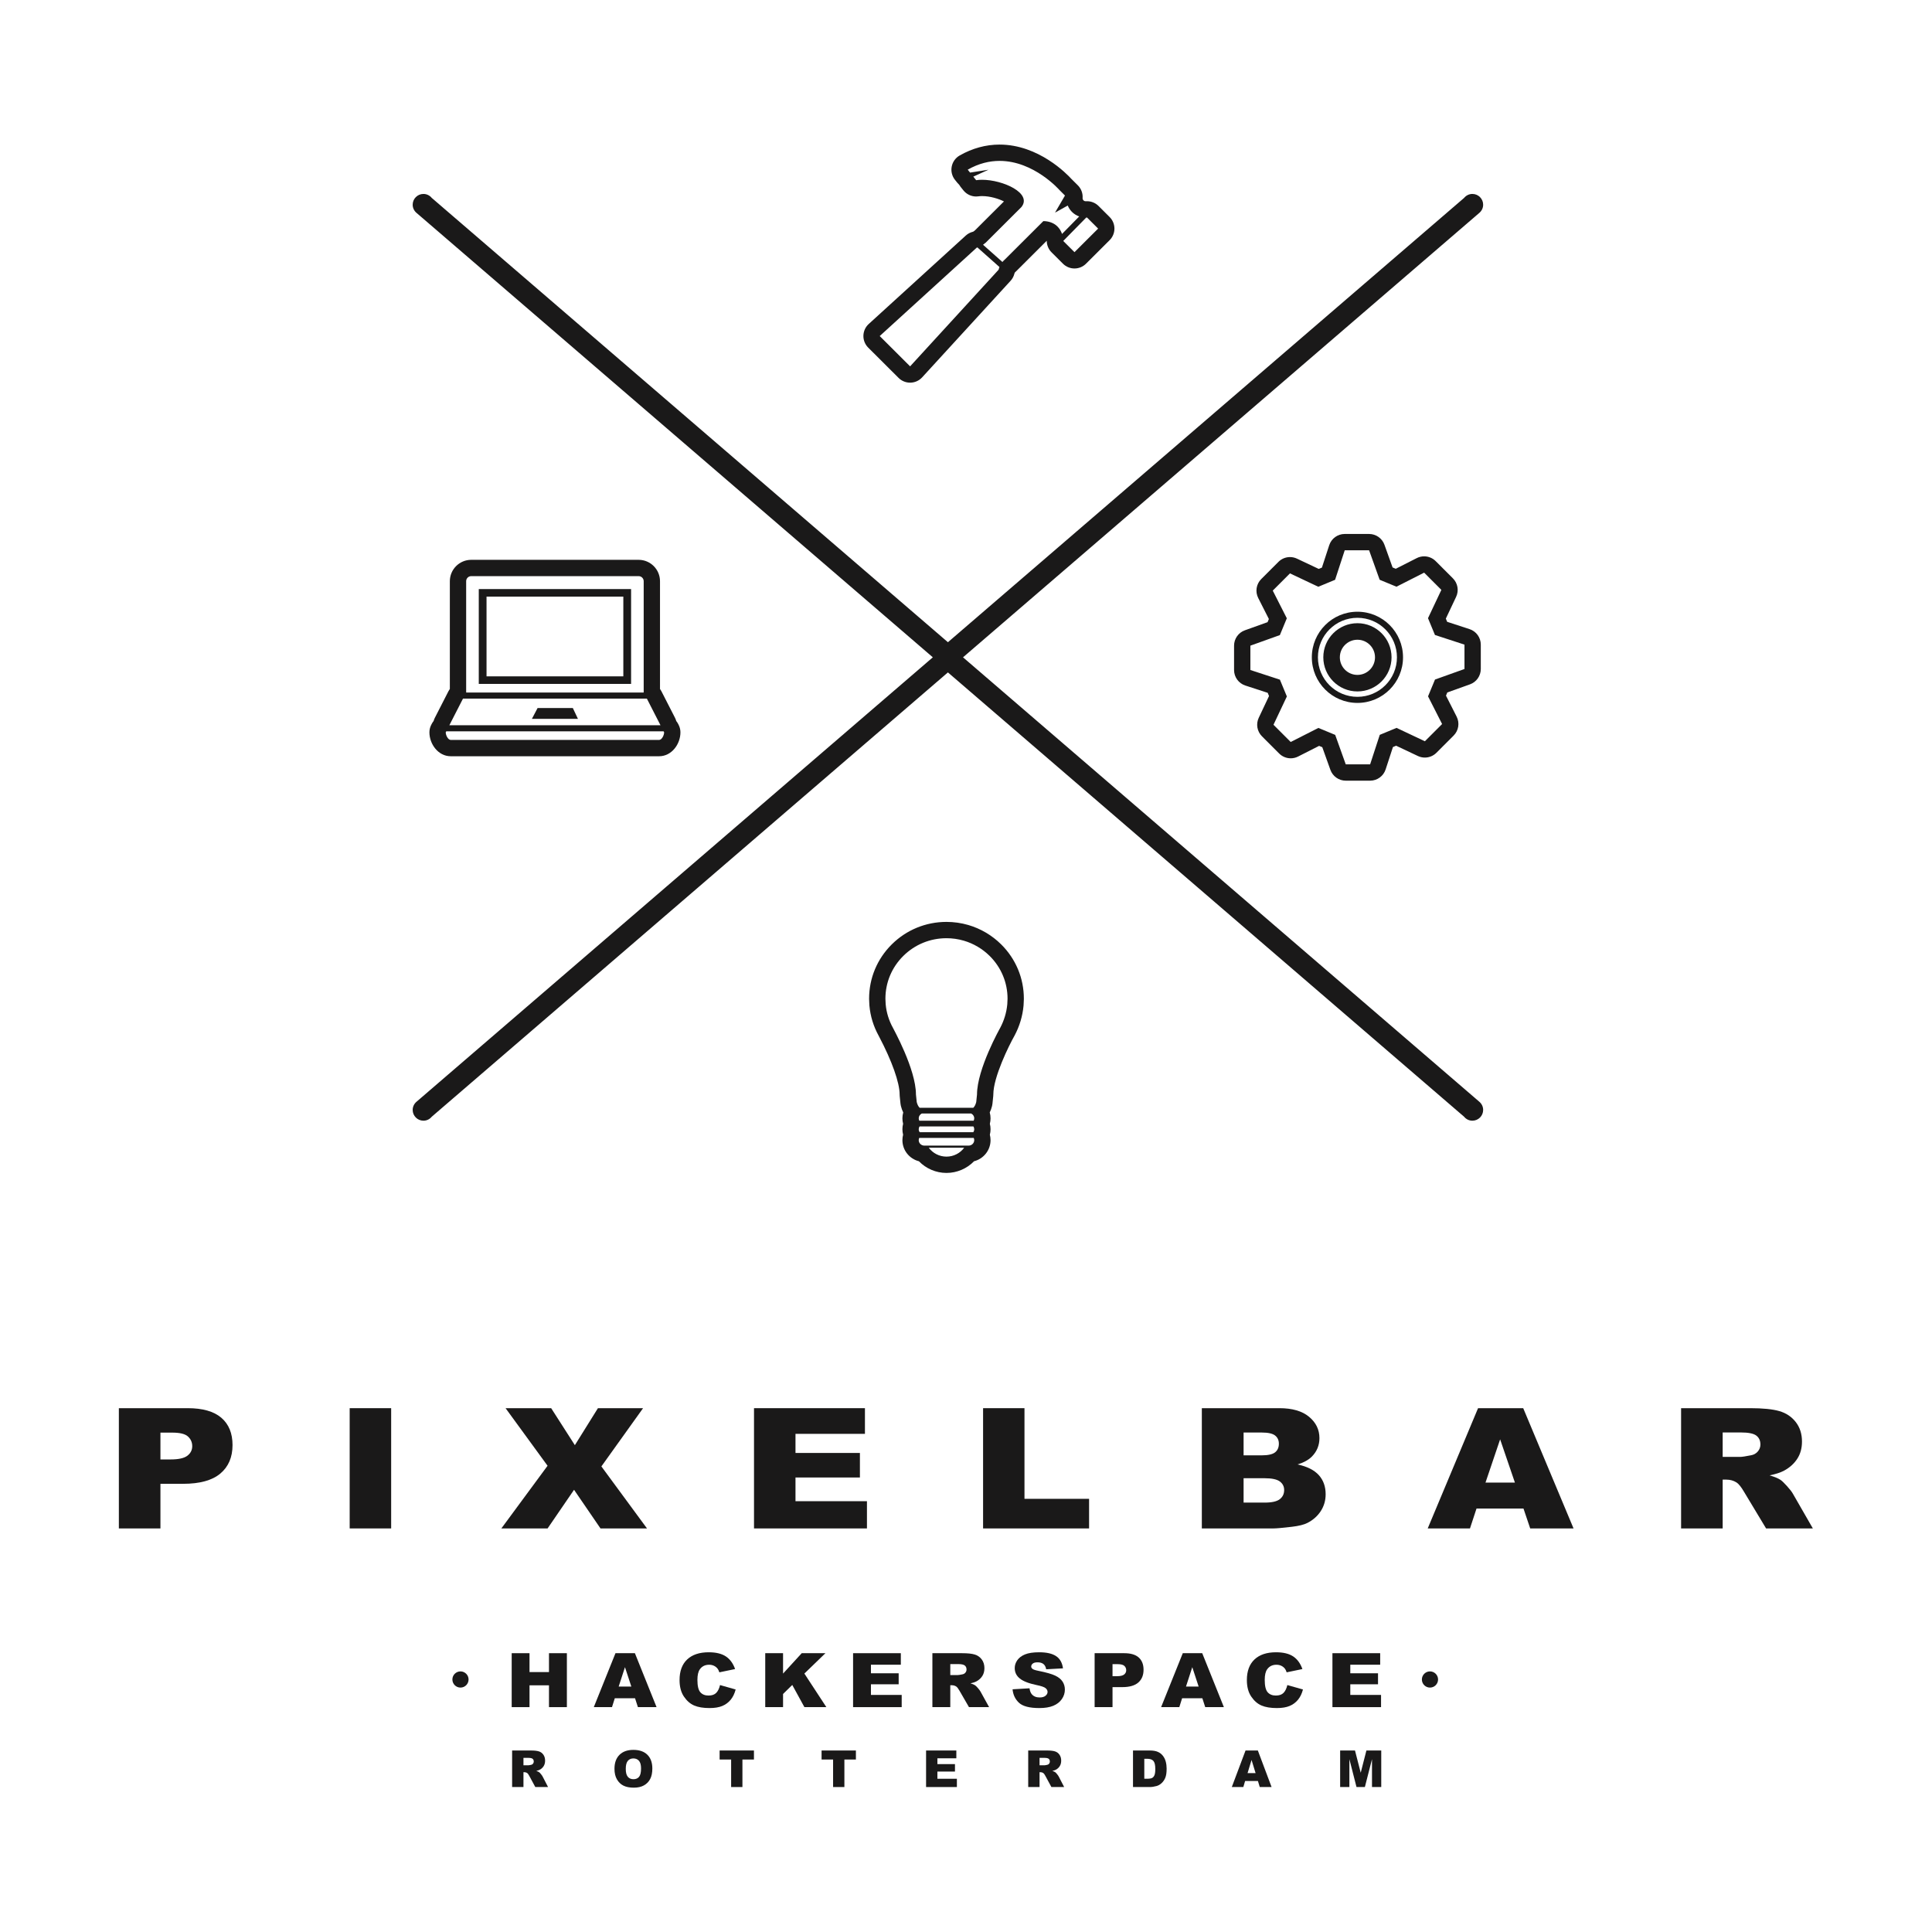
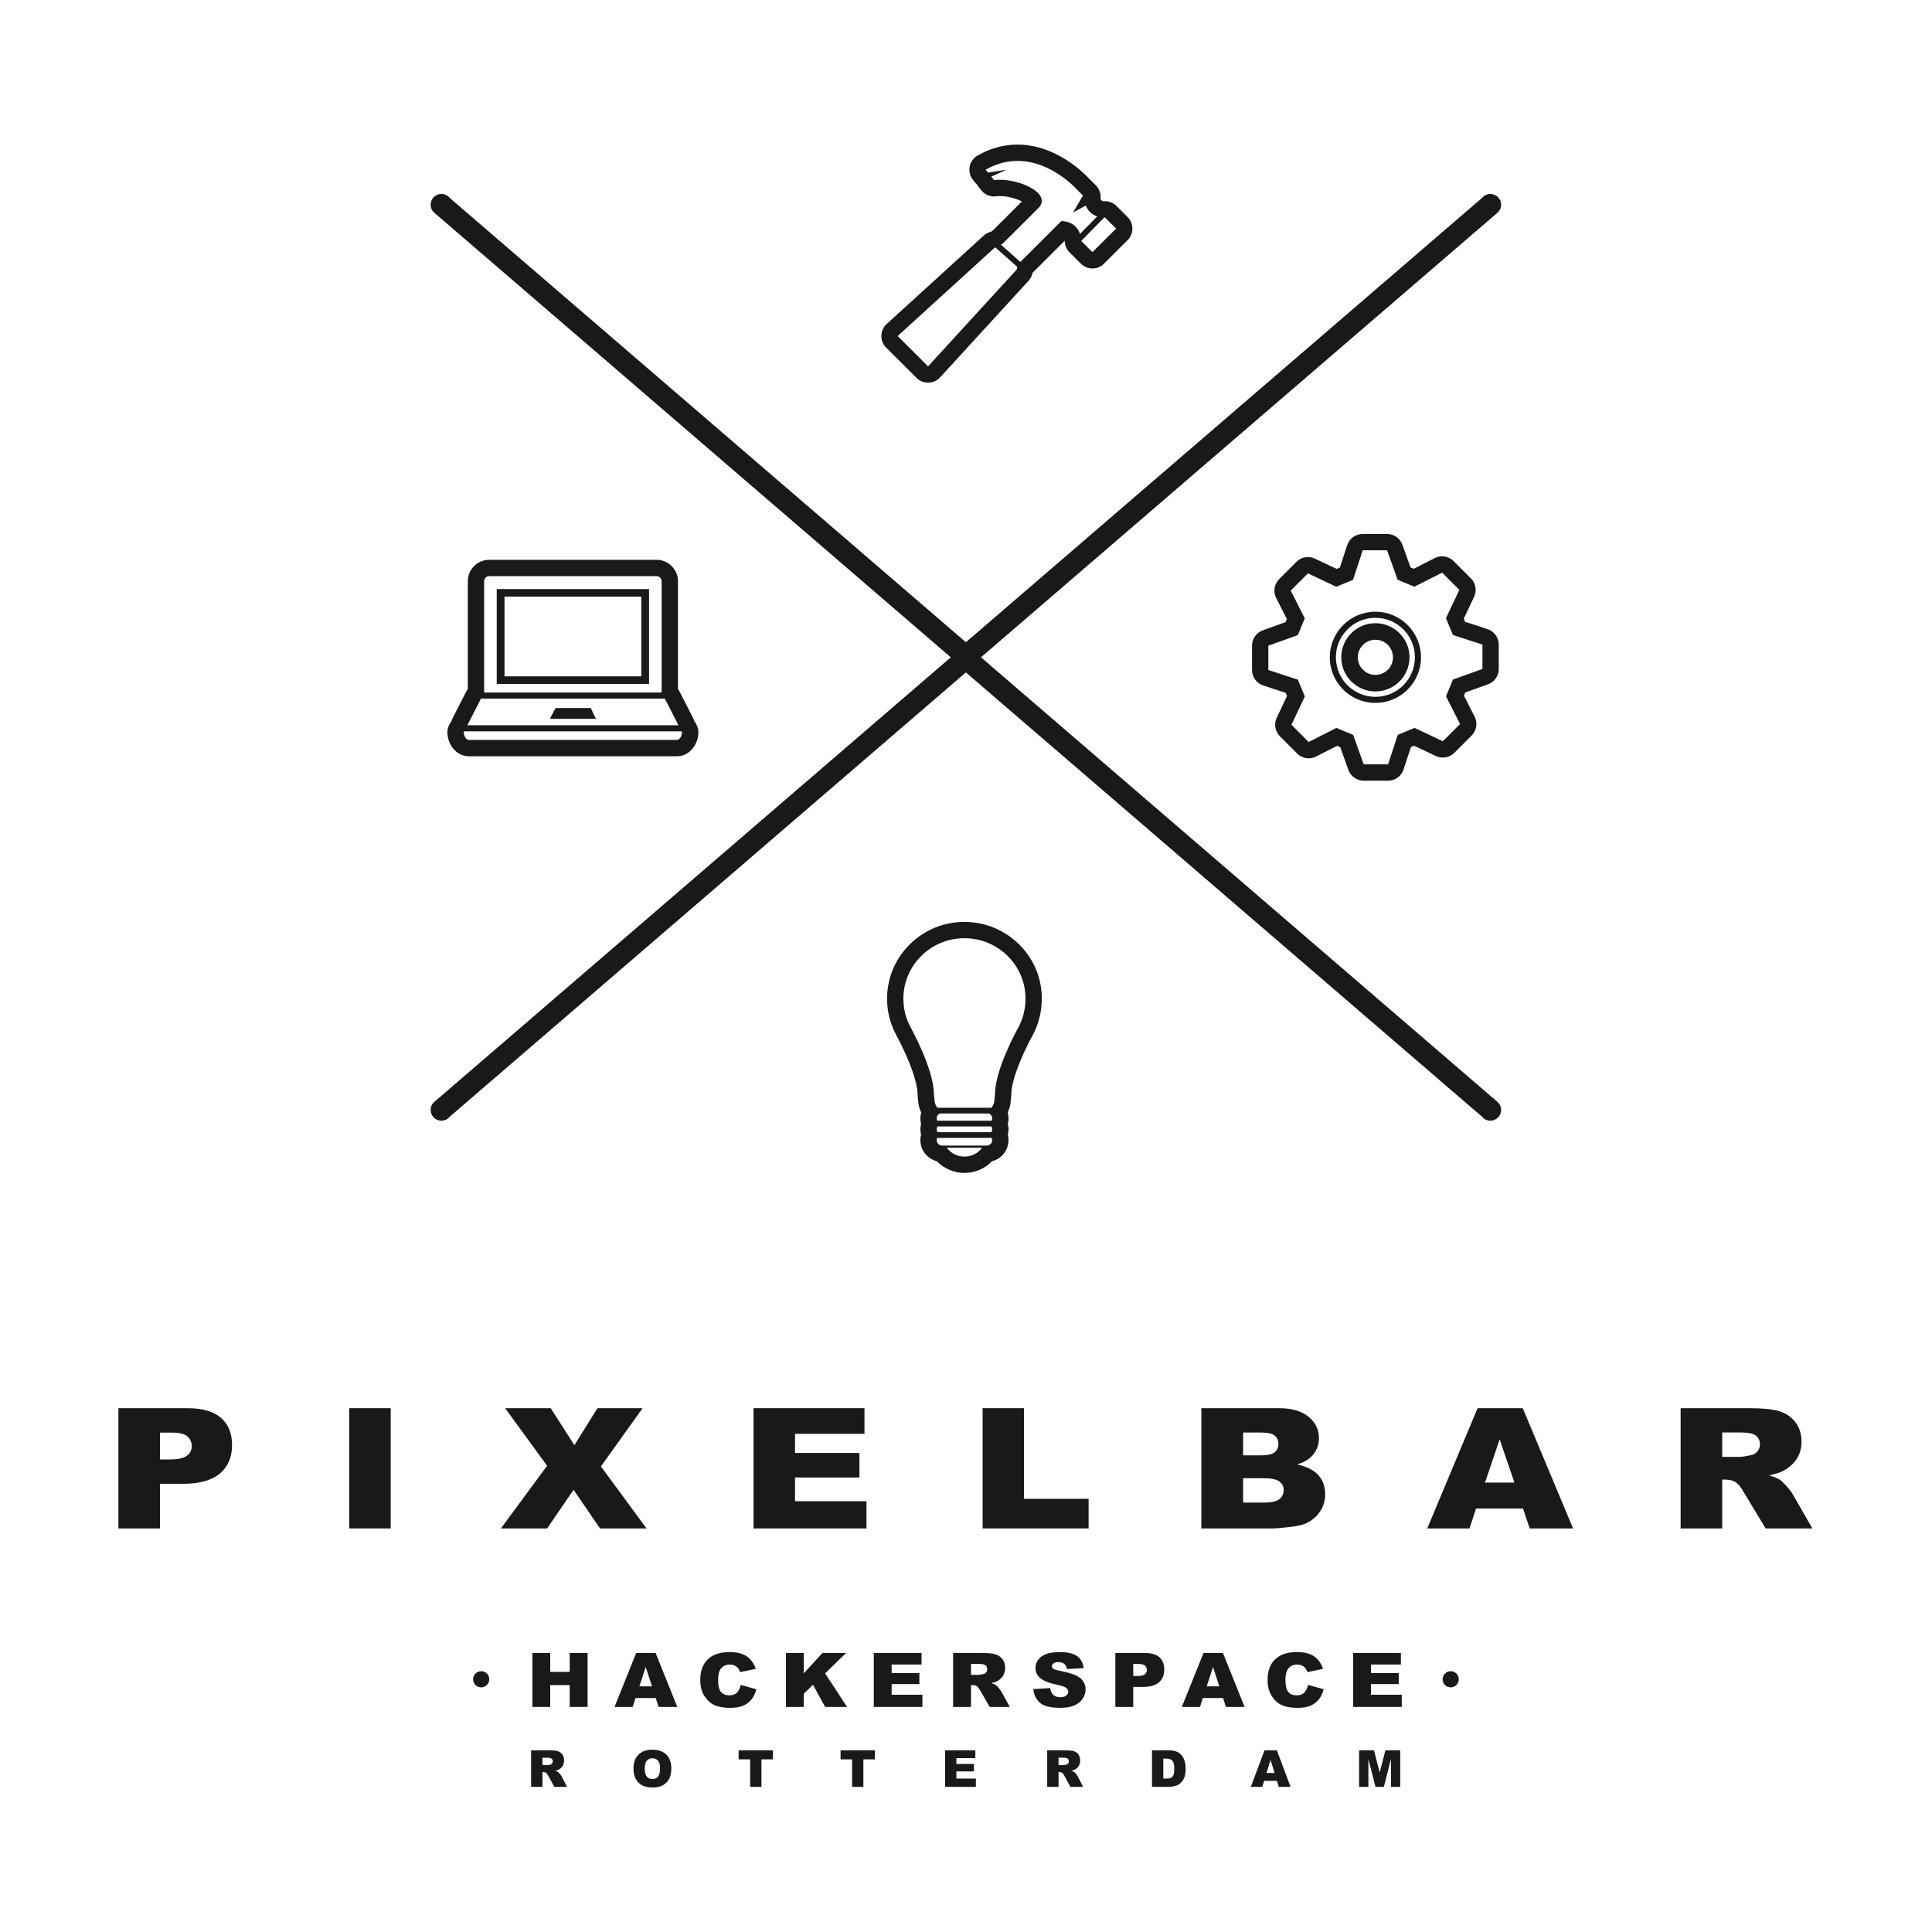
<svg xmlns="http://www.w3.org/2000/svg" width="4096px" height="4096px" viewBox="0 0 4096 4096" version="1.1">
-   <g id="Pixelbar_Logo_On_White" stroke="none" stroke-width="1" fill="none" fill-rule="evenodd">
+   <g id="Black-on-white/Pixelbar_Logo_On_White" stroke="none" stroke-width="1" fill="none" fill-rule="evenodd">
    <rect fill="#FFFFFF" x="0" y="0" width="4096" height="4096" />
-     <g id="Pixelbar-Logo" transform="translate(252, 306.53)" fill="#1A1919">
-       <g id="Rotterdam-Letters" transform="translate(833.733, 3403.35)">
+     <g id="Pixelbar-Logo" transform="translate(251, 306.53)" fill="#1A1919">
+       <g id="Rotterdam-Letters" transform="translate(875, 3403)">
        <path d="M39.9,1.32 C47.3,1.32 52.955,1.96 56.864,3.22 C60.775,4.49 63.929,6.84 66.324,10.28 C68.721,13.71 69.918,17.9 69.918,22.83 C69.918,27.13 69.001,30.84 67.168,33.96 C65.335,37.07 62.814,39.6 59.607,41.54 C57.562,42.77 54.761,43.79 51.199,44.6 C54.051,45.56 56.128,46.51 57.432,47.46 C58.311,48.09 59.587,49.45 61.261,51.53 C62.933,53.61 64.051,55.22 64.613,56.35 L76.207,78.8 L49.156,78.8 L36.359,55.12 C34.739,52.05 33.295,50.06 32.026,49.15 C30.3,47.95 28.345,47.35 26.16,47.35 L24.047,47.35 L24.047,78.8 L1.13686838e-13,78.8 L1.13686838e-13,1.32 Z M34.563,16.96 L24.047,16.96 L24.047,32.71 L34.141,32.71 C35.232,32.71 37.347,32.36 40.482,31.66 C42.067,31.34 43.362,30.53 44.366,29.22 C45.371,27.92 45.872,26.42 45.872,24.73 C45.872,22.23 45.08,20.31 43.495,18.97 C41.909,17.63 38.932,16.96 34.563,16.96 Z" id="Combined-Shape" />
        <path d="M257.007,0 C269.907,0 279.837,3.46 286.817,10.38 C293.787,17.31 297.277,27 297.277,39.48 C297.277,48.53 295.757,55.96 292.707,61.75 C289.657,67.55 285.257,72.06 279.497,75.28 C273.737,78.5 266.557,80.12 257.957,80.12 C249.227,80.12 241.987,78.73 236.267,75.94 C230.537,73.16 225.897,68.75 222.337,62.73 C218.787,56.71 217.007,49.17 217.007,40.11 C217.007,27.46 220.527,17.62 227.577,10.57 C234.617,3.52 244.427,0 257.007,0 Z M256.957,18.13 C252.127,18.13 248.257,19.84 245.327,23.25 C242.407,26.67 240.947,32.33 240.947,40.22 C240.947,48.04 242.397,53.66 245.307,57.08 C248.207,60.49 252.167,62.2 257.167,62.2 C262.307,62.2 266.297,60.53 269.107,57.18 C271.927,53.84 273.337,47.83 273.337,39.16 C273.337,31.87 271.867,26.54 268.927,23.17 C265.987,19.81 261.997,18.13 256.957,18.13 Z" id="Combined-Shape" />
        <polygon id="Path" points="439.927 20.45 464.337 20.45 464.337 78.8 488.277 78.8 488.277 20.45 512.697 20.45 512.697 1.32 439.927 1.32" />
        <polygon id="Path" points="656.087 20.45 680.497 20.45 680.497 78.8 704.437 78.8 704.437 20.45 728.857 20.45 728.857 1.32 656.087 1.32" />
        <polygon id="Path" points="877.627 78.8 942.947 78.8 942.947 61.25 901.627 61.25 901.627 45.98 938.877 45.98 938.877 30.18 901.627 30.18 901.627 17.86 941.787 17.86 941.787 1.32 877.627 1.32" />
        <path d="M1134.057,1.32 C1141.457,1.32 1147.107,1.96 1151.027,3.22 C1154.937,4.49 1158.087,6.84 1160.477,10.28 C1162.877,13.71 1164.077,17.9 1164.077,22.83 C1164.077,27.13 1163.157,30.84 1161.327,33.96 C1159.497,37.07 1156.967,39.6 1153.767,41.54 C1151.717,42.77 1148.917,43.79 1145.357,44.6 C1148.207,45.56 1150.287,46.51 1151.587,47.46 C1152.467,48.09 1153.747,49.45 1155.417,51.53 C1157.087,53.61 1158.207,55.22 1158.767,56.35 L1170.367,78.8 L1143.317,78.8 L1130.517,55.12 C1128.897,52.05 1127.457,50.06 1126.187,49.15 C1124.457,47.95 1122.497,47.35 1120.317,47.35 L1118.207,47.35 L1118.207,78.8 L1094.157,78.8 L1094.157,1.32 Z M1128.717,16.96 L1118.207,16.96 L1118.207,32.71 L1128.297,32.71 C1129.387,32.71 1131.507,32.36 1134.637,31.66 C1136.227,31.34 1137.517,30.53 1138.527,29.22 C1139.527,27.92 1140.027,26.42 1140.027,24.73 C1140.027,22.23 1139.237,20.31 1137.647,18.97 C1136.067,17.63 1133.087,16.96 1128.717,16.96 Z" id="Combined-Shape" />
        <path d="M1351.907,1.32 C1358.917,1.32 1364.577,2.27 1368.897,4.17 C1373.207,6.08 1376.777,8.81 1379.597,12.37 C1382.417,15.93 1384.457,20.06 1385.727,24.79 C1386.997,29.51 1387.627,34.51 1387.627,39.79 C1387.627,48.07 1386.687,54.5 1384.807,59.06 C1382.917,63.62 1380.297,67.44 1376.957,70.52 C1373.607,73.61 1370.017,75.66 1366.177,76.68 C1360.927,78.09 1356.167,78.8 1351.907,78.8 L1316.337,78.8 L1316.337,1.32 Z M1346.247,18.87 L1340.277,18.87 L1340.277,61.2 L1346.147,61.2 C1351.147,61.2 1354.707,60.64 1356.817,59.53 C1358.937,58.42 1360.587,56.49 1361.787,53.72 C1362.987,50.95 1363.587,46.47 1363.587,40.27 C1363.587,32.06 1362.247,26.44 1359.567,23.41 C1356.887,20.38 1352.457,18.87 1346.247,18.87 Z" id="Combined-Shape" />
        <path d="M1581.017,1.32 L1610.127,78.8 L1585.057,78.8 L1581.187,66.01 L1554.007,66.01 L1550.227,78.8 L1525.787,78.8 L1554.907,1.32 L1581.017,1.32 Z M1567.667,21.4 L1559.207,49.25 L1576.217,49.25 L1567.667,21.4 Z" id="Combined-Shape" />
        <polygon id="Path" points="1755.477 78.8 1775.077 78.8 1775.077 19.71 1790.157 78.8 1807.907 78.8 1823.007 19.71 1823.007 78.8 1842.617 78.8 1842.617 1.32 1811.157 1.32 1799.097 48.46 1786.957 1.32 1755.477 1.32" />
      </g>
-       <g id="Hackerspace-Letters" transform="translate(707.097, 3196.43)">
+       <g id="Hackerspace-Letters" transform="translate(752, 3196)">
        <path d="M34.313,57.69 C34.313,67.17 26.632,74.85 17.157,74.85 C7.682,74.85 0,67.17 0,57.69 C0,48.22 7.682,40.54 17.157,40.54 C26.632,40.54 34.313,48.22 34.313,57.69" id="Dot-Start" />
        <polyline id="Fill-2" points="125.746 1.95 163.519 1.95 163.519 41.97 204.794 41.97 204.794 1.95 242.735 1.95 242.735 116.32 204.794 116.32 204.794 70.05 163.519 70.05 163.519 116.32 125.746 116.32 125.746 1.95" />
        <path d="M387.223,97.44 L344.333,97.44 L338.373,116.32 L299.803,116.32 L345.753,1.95 L386.953,1.95 L432.893,116.32 L393.333,116.32 L387.223,97.44 Z M379.383,72.71 L365.893,31.59 L352.533,72.71 L379.383,72.71 L379.383,72.71 Z" id="Fill-3" />
        <path d="M567.423,69.51 L600.533,78.87 C598.303,87.56 594.803,94.81 590.023,100.64 C585.243,106.46 579.313,110.86 572.223,113.82 C565.133,116.79 556.113,118.27 545.163,118.27 C531.873,118.27 521.023,116.47 512.603,112.85 C504.173,109.24 496.913,102.89 490.793,93.79 C484.683,84.69 481.623,73.05 481.623,58.86 C481.623,39.94 487.003,25.4 497.753,15.24 C508.513,5.08 523.733,0 543.413,0 C558.813,0 570.913,2.91 579.723,8.73 C588.533,14.56 595.083,23.51 599.363,35.57 L566.003,42.51 C564.843,39.03 563.613,36.48 562.343,34.87 C560.223,32.17 557.643,30.09 554.583,28.63 C551.523,27.17 548.113,26.44 544.333,26.44 C535.763,26.44 529.203,29.67 524.653,36.1 C521.203,40.89 519.483,48.39 519.483,58.63 C519.483,71.3 521.533,79.99 525.653,84.69 C529.763,89.39 535.543,91.74 542.993,91.74 C550.223,91.74 555.683,89.85 559.383,86.05 C563.073,82.25 565.753,76.74 567.423,69.51" id="Fill-4" />
        <polyline id="Fill-5" points="663.273 1.95 701.043 1.95 701.043 45.17 740.613 1.95 790.853 1.95 746.243 45.12 792.853 116.32 746.333 116.32 720.563 69.29 701.043 88.41 701.043 116.32 663.273 116.32 663.273 1.95" />
        <polyline id="Fill-6" points="849.503 1.95 950.733 1.95 950.733 26.37 887.363 26.37 887.363 44.54 946.153 44.54 946.153 67.87 887.363 67.87 887.363 90.42 952.573 90.42 952.573 116.32 849.503 116.32 849.503 1.95" />
        <path d="M1017.653,116.32 L1017.653,1.95 L1080.603,1.95 C1092.283,1.95 1101.203,2.88 1107.373,4.75 C1113.543,6.63 1118.513,10.1 1122.293,15.17 C1126.083,20.24 1127.963,26.42 1127.963,33.7 C1127.963,40.05 1126.523,45.52 1123.633,50.12 C1120.733,54.73 1116.763,58.46 1111.703,61.32 C1108.473,63.14 1104.053,64.65 1098.433,65.84 C1102.933,67.25 1106.213,68.65 1108.263,70.06 C1109.653,71 1111.673,73 1114.303,76.07 C1116.943,79.14 1118.713,81.51 1119.593,83.18 L1137.893,116.32 L1095.213,116.32 L1075.023,81.37 C1072.463,76.84 1070.183,73.91 1068.183,72.55 C1065.453,70.78 1062.373,69.9 1058.923,69.9 L1055.593,69.9 L1055.593,116.32 L1017.653,116.32 Z M1055.593,48.29 L1071.513,48.29 C1073.243,48.29 1076.573,47.77 1081.523,46.73 C1084.023,46.26 1086.063,45.06 1087.653,43.14 C1089.233,41.22 1090.023,39.01 1090.023,36.51 C1090.023,32.82 1088.773,29.98 1086.273,28 C1083.773,26.03 1079.073,25.04 1072.183,25.04 L1055.593,25.04 L1055.593,48.29 L1055.593,48.29 Z" id="Fill-7" />
        <path d="M1187.623,78.48 L1223.563,76.37 C1224.343,81.84 1225.923,86 1228.313,88.86 C1232.203,93.49 1237.763,95.8 1244.993,95.8 C1250.383,95.8 1254.543,94.62 1257.463,92.25 C1260.373,89.88 1261.833,87.14 1261.833,84.02 C1261.833,81.06 1260.443,78.4 1257.663,76.07 C1254.883,73.72 1248.433,71.51 1238.323,69.43 C1221.753,65.95 1209.943,61.32 1202.883,55.54 C1195.763,49.77 1192.213,42.41 1192.213,33.47 C1192.213,27.59 1194.033,22.03 1197.673,16.81 C1201.313,11.58 1206.793,7.47 1214.103,4.48 C1221.413,1.49 1231.433,0 1244.163,0 C1259.773,0 1271.683,2.72 1279.893,8.15 C1288.083,13.58 1292.963,22.23 1294.523,34.09 L1258.923,36.04 C1257.973,30.89 1255.983,27.15 1252.963,24.8 C1249.923,22.46 1245.743,21.3 1240.403,21.3 C1236.013,21.3 1232.703,22.17 1230.483,23.91 C1228.263,25.65 1227.143,27.77 1227.143,30.27 C1227.143,32.09 1228.063,33.73 1229.903,35.18 C1231.683,36.69 1235.903,38.09 1242.573,39.39 C1259.083,42.72 1270.913,46.09 1278.053,49.5 C1285.193,52.9 1290.393,57.13 1293.643,62.18 C1296.903,67.22 1298.523,72.87 1298.523,79.11 C1298.523,86.44 1296.353,93.2 1292.023,99.39 C1287.683,105.58 1281.623,110.27 1273.843,113.47 C1266.063,116.67 1256.253,118.27 1244.413,118.27 C1223.613,118.27 1209.223,114.52 1201.213,107.04 C1193.213,99.55 1188.683,90.03 1187.623,78.48" id="Fill-8" />
        <path d="M1361.603,1.95 L1424.393,1.95 C1438.063,1.95 1448.303,4.99 1455.123,11.07 C1461.923,17.16 1465.333,25.82 1465.333,37.05 C1465.333,48.6 1461.623,57.63 1454.203,64.13 C1446.783,70.63 1435.453,73.88 1420.223,73.88 L1399.543,73.88 L1399.543,116.32 L1361.603,116.32 L1361.603,1.95 Z M1399.543,50.71 L1408.803,50.71 C1416.083,50.71 1421.193,49.53 1424.143,47.16 C1427.093,44.79 1428.563,41.76 1428.563,38.07 C1428.563,34.48 1427.283,31.43 1424.723,28.94 C1422.163,26.44 1417.363,25.2 1410.303,25.2 L1399.543,25.2 L1399.543,50.71 L1399.543,50.71 Z" id="Fill-9" />
        <path d="M1589.973,97.44 L1547.083,97.44 L1541.133,116.32 L1502.553,116.32 L1548.503,1.95 L1589.713,1.95 L1635.643,116.32 L1596.083,116.32 L1589.973,97.44 Z M1582.133,72.71 L1568.643,31.59 L1555.293,72.71 L1582.133,72.71 L1582.133,72.71 Z" id="Fill-10" />
        <path d="M1770.173,69.51 L1803.283,78.87 C1801.063,87.56 1797.553,94.81 1792.773,100.64 C1787.993,106.46 1782.063,110.86 1774.973,113.82 C1767.883,116.79 1758.863,118.27 1747.913,118.27 C1734.633,118.27 1723.773,116.47 1715.353,112.85 C1706.933,109.24 1699.663,102.89 1693.543,93.79 C1687.433,84.69 1684.373,73.05 1684.373,58.86 C1684.373,39.94 1689.753,25.4 1700.513,15.24 C1711.263,5.08 1726.483,0 1746.163,0 C1761.563,0 1773.673,2.91 1782.483,8.73 C1791.293,14.56 1797.833,23.51 1802.113,35.57 L1768.753,42.51 C1767.593,39.03 1766.373,36.48 1765.093,34.87 C1762.983,32.17 1760.393,30.09 1757.343,28.63 C1754.273,27.17 1750.863,26.44 1747.083,26.44 C1738.523,26.44 1731.963,29.67 1727.403,36.1 C1723.953,40.89 1722.233,48.39 1722.233,58.63 C1722.233,71.3 1724.293,79.99 1728.403,84.69 C1732.513,89.39 1738.293,91.74 1745.743,91.74 C1752.973,91.74 1758.433,89.85 1762.133,86.05 C1765.833,82.25 1768.503,76.74 1770.173,69.51" id="Fill-11" />
        <polyline id="Fill-12" points="1865.773 1.95 1967.003 1.95 1967.003 26.37 1903.633 26.37 1903.633 44.54 1962.423 44.54 1962.423 67.87 1903.633 67.87 1903.633 90.42 1968.843 90.42 1968.843 116.32 1865.773 116.32 1865.773 1.95" />
        <path d="M2089.723,57.69 C2089.723,67.17 2082.043,74.85 2072.573,74.85 C2063.093,74.85 2055.413,67.17 2055.413,57.69 C2055.413,48.22 2063.093,40.54 2072.573,40.54 C2082.043,40.54 2089.723,48.22 2089.723,57.69" id="Dot-End" />
      </g>
      <g id="Pixelbar-Letters" transform="translate(0, 2678.91)">
        <path d="M0,0 L145.869,0 C177.639,0 201.433,6.79 217.255,20.35 C233.072,33.91 240.984,53.22 240.984,78.26 C240.984,104 232.363,124.12 215.123,138.61 C197.882,153.11 171.567,160.36 136.184,160.36 L88.142,160.36 L88.142,254.97 L0,254.97 L0,0 Z M88.142,108.7 L109.644,108.7 C126.562,108.7 138.441,106.07 145.288,100.79 C152.132,95.52 155.555,88.76 155.555,80.53 C155.555,72.53 152.582,65.74 146.645,60.18 C140.702,54.61 129.53,51.83 113.132,51.83 L88.142,51.83 L88.142,108.7 L88.142,108.7 Z" id="Fill-16" />
        <polygon id="Fill-18" points="489.342 254.97 577.292 254.97 577.292 0 489.342 0" />
        <polyline id="Fill-19" points="819.835 0 916.5 0 966.768 78.44 1015.68 0 1111.38 0 1022.98 123.48 1119.71 254.97 1021.1 254.97 965.025 173.05 908.943 254.97 810.923 254.97 908.883 122.1 819.835 0" />
        <polyline id="Fill-20" points="1346.56 0 1581.74 0 1581.74 54.44 1434.51 54.44 1434.51 94.96 1571.08 94.96 1571.08 146.97 1434.51 146.97 1434.51 197.23 1586 197.23 1586 254.97 1346.56 254.97 1346.56 0" />
        <polyline id="Fill-21" points="1832.22 0 1919.98 0 1919.98 192.19 2056.94 192.19 2056.94 254.97 1832.22 254.97 1832.22 0" />
        <path d="M2295.99,0 L2460.27,0 C2487.64,0 2508.66,6.09 2523.32,18.27 C2537.97,30.44 2545.31,45.51 2545.31,63.49 C2545.31,78.56 2540.08,91.48 2529.62,102.27 C2522.64,109.46 2512.44,115.14 2499.01,119.31 C2519.41,123.72 2534.42,131.29 2544.05,142.01 C2553.66,152.73 2558.48,166.21 2558.48,182.45 C2558.48,195.67 2555.06,207.55 2548.21,218.1 C2541.37,228.65 2532,237 2520.12,243.14 C2512.76,246.97 2501.65,249.75 2486.8,251.49 C2467.04,253.81 2453.94,254.97 2447.48,254.97 L2295.99,254.97 L2295.99,0 Z M2384.52,100.01 L2422.69,100.01 C2436.37,100.01 2445.9,97.89 2451.26,93.66 C2456.61,89.43 2459.3,83.31 2459.3,75.31 C2459.3,67.89 2456.61,62.09 2451.26,57.91 C2445.9,53.75 2436.56,51.65 2423.27,51.65 L2384.52,51.65 L2384.52,100.01 Z M2384.52,200.19 L2429.27,200.19 C2444.38,200.19 2455.03,197.78 2461.23,192.97 C2467.43,188.16 2470.53,181.69 2470.53,173.58 C2470.53,166.04 2467.46,159.98 2461.33,155.4 C2455.19,150.82 2444.44,148.53 2429.08,148.53 L2384.52,148.53 L2384.52,200.19 L2384.52,200.19 Z" id="Fill-22" />
        <path d="M2977.94,212.88 L2878.31,212.88 L2864.47,254.97 L2774.87,254.97 L2881.61,0 L2977.33,0 L3084.05,254.97 L2992.15,254.97 L2977.94,212.88 Z M2959.74,157.75 L2928.4,66.09 L2897.38,157.75 L2959.74,157.75 L2959.74,157.75 Z" id="Fill-23" />
        <path d="M3312.06,254.97 L3312.06,0 L3458.32,0 C3485.44,0 3506.17,2.09 3520.5,6.26 C3534.84,10.44 3546.4,18.18 3555.18,29.48 C3563.96,40.79 3568.35,54.56 3568.35,70.79 C3568.35,84.94 3564.99,97.14 3558.27,107.4 C3551.55,117.66 3542.31,125.98 3530.56,132.35 C3523.06,136.42 3512.78,139.78 3499.74,142.45 C3510.19,145.58 3517.8,148.71 3522.58,151.85 C3525.8,153.93 3530.48,158.4 3536.61,165.25 C3542.74,172.09 3546.84,177.38 3548.91,181.09 L3591.4,254.97 L3492.25,254.97 L3445.34,177.06 C3439.4,166.96 3434.1,160.42 3429.45,157.4 C3423.13,153.46 3415.96,151.49 3407.95,151.49 L3400.2,151.49 L3400.2,254.97 L3312.06,254.97 Z M3400.2,103.31 L3437.2,103.31 C3441.21,103.31 3448.95,102.15 3460.45,99.83 C3466.26,98.79 3471.01,96.12 3474.69,91.83 C3478.37,87.55 3480.21,82.61 3480.21,77.05 C3480.21,68.82 3477.3,62.5 3471.49,58.09 C3465.68,53.69 3454.77,51.48 3438.75,51.48 L3400.2,51.48 L3400.2,103.31 L3400.2,103.31 Z" id="Fill-24" />
      </g>
-       <g id="Symbols" transform="translate(622.912, 0)">
+       <g id="Logo-Symbols" transform="translate(662, 0)">
        <g id="Gear" transform="translate(1741.408, 825.515)">
          <path d="M286.27,34.582 L308.66,97.079 L344.28,111.834 L402.98,82.023 L439.51,118.547 L411.15,178.555 L425.91,214.175 L481.2,232.225 L488.5,234.615 L488.5,286.265 L426,308.645 L411.25,344.265 L437.59,396.115 L441.06,402.965 L404.53,439.495 L344.52,411.125 L308.9,425.885 L290.84,481.175 L288.46,488.475 L236.8,488.475 L214.42,425.975 L178.81,411.225 L126.94,437.555 L120.09,441.035 L83.58,404.505 L111.94,344.495 L97.18,308.875 L41.89,290.825 L34.59,288.445 L34.59,236.785 L97.1,214.405 L111.84,178.805 L85.51,126.932 L82.03,120.093 L118.55,83.57 L178.58,111.927 L214.19,97.177 L234.62,34.582 L286.27,34.582 Z M286.27,0 L234.62,0 C219.65,0 206.38,9.633 201.74,23.867 L199.36,31.169 L186.25,71.318 L179.5,74.114 L133.32,52.3 C128.6,50.071 123.56,48.987 118.56,48.986 C109.58,48.986 100.73,52.484 94.1,59.118 L57.58,95.642 C47,106.222 44.43,122.405 51.2,135.745 L73.8,180.275 L71.01,187.015 L22.93,204.235 C9.18,209.155 0,222.185 0,236.785 L0,288.445 C0,303.425 9.64,316.695 23.88,321.335 L31.18,323.705 L71.32,336.815 L74.12,343.575 L52.31,389.735 C46.08,402.935 48.8,418.635 59.12,428.955 L95.63,465.485 C102.28,472.135 111.13,475.625 120.1,475.625 C125.42,475.625 130.79,474.395 135.75,471.875 L142.6,468.395 L180.27,449.265 L187.03,452.065 L204.24,500.135 C209.17,513.885 222.2,523.055 236.8,523.055 L288.46,523.055 C303.41,523.055 316.68,513.435 321.33,499.225 L336.83,451.745 L343.59,448.945 L389.75,470.765 C394.48,472.995 399.52,474.075 404.52,474.075 C413.5,474.075 422.35,470.575 428.99,463.945 L465.51,427.415 C476.09,416.835 478.67,400.655 471.9,387.315 L468.43,380.475 L449.29,342.795 L452.09,336.035 L500.16,318.815 C513.91,313.895 523.08,300.865 523.08,286.265 L523.08,234.615 C523.08,219.645 513.45,206.375 499.23,201.735 L491.93,199.355 L451.77,186.245 L448.97,179.475 L470.78,133.323 C477.02,120.118 474.29,104.417 463.96,94.091 L427.44,57.567 C420.79,50.926 411.94,47.439 402.97,47.439 C397.65,47.438 392.29,48.664 387.33,51.186 L380.49,54.66 L342.81,73.794 L336.05,70.992 L318.83,22.92 C313.9,9.173 300.87,0 286.27,0 L286.27,0 Z" id="Fill-26" />
          <path d="M261.55,189.195 C221.6,189.195 189.21,221.585 189.21,261.525 C189.21,301.475 221.6,333.855 261.55,333.855 C301.49,333.855 333.87,301.475 333.87,261.525 C333.87,221.585 301.49,189.195 261.55,189.195 M261.54,298.795 C240.96,298.795 224.27,282.115 224.27,261.525 C224.27,240.945 240.96,224.255 261.54,224.255 C282.13,224.255 298.81,240.945 298.81,261.525 C298.81,282.115 282.13,298.795 261.54,298.795" id="Fill-27" />
          <path d="M261.54,164.861 C208.15,164.861 164.87,208.135 164.87,261.525 C164.87,314.915 208.15,358.195 261.54,358.195 C314.93,358.195 358.21,314.915 358.21,261.525 C358.21,208.135 314.93,164.861 261.54,164.861 M261.54,345.295 C215.28,345.295 177.77,307.795 177.77,261.525 C177.77,215.265 215.28,177.755 261.54,177.755 C307.81,177.755 345.32,215.265 345.32,261.525 C345.32,307.795 307.81,345.295 261.54,345.295" id="Fill-28" />
        </g>
        <g id="Hammer" transform="translate(955.5695, 0)">
          <path d="M522.049,153.624 L498.529,130.167 C492.029,123.68 483.229,120.07 474.109,120.07 C473.339,120.07 472.559,120.096 471.789,120.147 C471.619,120.159 471.459,120.164 471.299,120.164 C470.029,120.164 468.179,119.833 466.599,118.257 C464.899,116.561 464.649,114.587 464.739,113.231 C465.419,103.253 461.739,93.472 454.659,86.41 L440.619,72.412 C432.039,62.982 371.589,0.006 288.719,-1.98951966e-13 C259.529,-1.98951966e-13 231.049,7.775 204.079,23.117 C195.289,28.121 189.119,36.728 187.219,46.668 C185.309,56.608 187.859,66.884 194.179,74.786 L199.139,80.978 C200.299,82.431 201.569,83.773 202.919,84.999 C203.819,86.588 204.849,88.114 206.009,89.562 L212.039,97.09 C218.649,105.358 228.619,110.063 239.029,110.063 C240.739,110.063 242.449,109.937 244.169,109.68 C246.319,109.356 248.809,109.192 251.569,109.192 C268.819,109.192 286.979,114.918 298.009,120.516 L237.089,181.269 C236.269,181.916 235.469,182.607 234.699,183.338 C233.869,184.129 232.929,184.649 231.839,184.928 C226.339,186.327 221.269,189.057 217.079,192.877 L11.289,380.358 C4.299,386.728 0.219,395.685 0.009,405.141 C-0.201,414.598 3.469,423.729 10.159,430.409 L74.589,494.661 C81.079,501.132 89.869,504.755 99.009,504.755 C99.269,504.755 99.529,504.755 99.789,504.748 C109.219,504.534 118.149,500.482 124.509,493.529 L312.079,288.73 C316.049,284.389 318.849,279.106 320.219,273.379 C320.479,272.263 320.969,271.33 321.689,270.536 L321.999,270.271 L322.259,270.046 C322.879,269.507 323.489,268.946 324.069,268.366 L388.719,203.89 C388.709,213.076 392.359,221.907 398.879,228.414 L423.099,252.568 C429.849,259.297 438.689,262.664 447.519,262.664 C456.359,262.664 465.189,259.298 471.939,252.567 L522.049,202.596 C528.549,196.108 532.209,187.297 532.209,178.109 C532.209,168.921 528.549,160.111 522.049,153.624 L522.049,153.624 Z M99.009,470.173 L34.589,405.921 L240.369,218.441 C240.819,218.328 241.239,218.146 241.679,218.019 L288.429,259.559 C287.669,261.46 287.039,263.4 286.569,265.373 L99.009,470.173 Z M381.509,162.243 L381.509,162.241 L299.649,243.879 C298.909,244.513 298.179,245.139 297.479,245.833 C296.499,246.813 295.599,247.841 294.739,248.892 L253.619,212.348 C255.309,211.168 256.959,209.889 258.509,208.422 L258.669,208.586 L335.009,132.451 C358.499,103.082 295.799,74.609 251.569,74.609 C247.179,74.609 242.959,74.891 239.039,75.479 L233.009,67.951 L265.189,53.318 L226.139,59.369 L221.179,53.176 C244.739,39.774 267.529,34.582 288.709,34.582 C361.689,34.588 415.539,96.237 415.539,96.237 L427.369,108.034 L406.239,144.242 L433.239,129.247 C435.239,134.151 438.179,138.762 442.179,142.744 C446.659,147.218 451.939,150.388 457.539,152.358 L421.119,189.434 C419.169,183.632 415.929,178.17 411.289,173.547 C403.269,165.546 392.019,162.27 381.509,162.243 L381.509,162.243 Z M447.519,228.082 L423.689,204.314 L472.419,154.709 C472.979,154.693 473.539,154.69 474.109,154.652 L497.629,178.109 L447.519,228.082 L447.519,228.082 Z" id="Fill-30" />
        </g>
        <g id="Laptop" transform="translate(35.485, 880.351)">
          <path d="M104.645,263.049 L427.553,263.049 L427.553,61.996 L104.645,61.996 L104.645,263.049 Z M121.09,247.039 L411.113,247.039 L411.113,77.999 L121.09,77.999 L121.09,247.039 Z" id="Fill-32" />
          <path d="M443.573,34.583 C449.493,34.583 454.283,39.386 454.283,45.315 L454.283,279.039 C454.283,279.389 454.213,279.729 454.183,280.079 C454.213,280.429 454.283,280.759 454.283,281.119 L454.373,281.289 L77.813,281.289 L77.903,281.119 C77.903,280.759 77.972,280.429 78.007,280.079 C77.972,279.729 77.903,279.389 77.903,279.039 L77.903,45.315 C77.903,39.386 82.697,34.583 88.611,34.583 L443.573,34.583 Z M460.973,294.179 L489.893,350.679 L42.297,350.679 L71.215,294.179 L460.973,294.179 Z M217.3,337.119 L314.886,337.119 L304.055,314.229 L229.315,314.229 L217.3,337.119 Z M496.483,363.579 L497.603,365.759 C497.603,371.679 492.813,381.849 486.893,381.849 L45.291,381.849 C39.378,381.849 34.583,371.679 34.583,365.759 L35.699,363.579 L496.483,363.579 Z M443.573,0 L88.611,0 C63.637,0 43.32,20.328 43.32,45.315 L43.32,273.739 C42.244,275.209 41.277,276.769 40.431,278.429 L11.512,334.929 C10.39,337.119 9.519,339.399 8.895,341.719 C7.376,343.589 6.039,345.619 4.917,347.809 L3.801,349.989 C1.303,354.869 0,360.269 0,365.759 C0,390.229 18.199,416.429 45.291,416.429 L486.893,416.429 C513.983,416.429 532.183,390.229 532.183,365.759 C532.183,360.269 530.883,354.869 528.383,349.989 L527.273,347.809 C526.143,345.619 524.813,343.589 523.293,341.719 C522.663,339.399 521.793,337.119 520.673,334.929 L491.753,278.429 C490.913,276.769 489.943,275.209 488.863,273.739 L488.863,45.315 C488.863,20.328 468.543,0 443.573,0 L443.573,0 Z" id="Fill-33" />
        </g>
        <g id="Lightbulb" transform="translate(967.648, 1647.98)">
          <path d="M279.97,47.62 C260.55,28.38 236.46,14.19 210.29,6.56 C195.29,2.2 179.75,0 164.06,0 C120.3,0 79.14,16.91 48.15,47.61 C17.11,78.36 0,119.29 0,162.86 C0,163.39 0.02,163.93 0.04,164.47 L0.59,176.26 C0.62,176.79 0.65,177.3 0.7,177.82 C2.73,199.96 9.2,221.1 19.92,240.65 C20.39,241.6 20.88,242.53 21.38,243.47 C48.53,295.11 64.74,340.89 64.74,365.94 C64.74,367.13 64.8,368.32 64.93,369.5 L66.58,385.49 C66.75,387.09 67.02,388.67 67.41,390.23 C68.67,395.34 70.35,399.91 72.35,403.99 C71.23,407.95 70.63,412.12 70.63,416.43 C70.63,420.42 71.14,424.3 72.11,428.01 C71.14,431.71 70.63,435.59 70.63,439.58 C70.63,443.58 71.14,447.45 72.11,451.15 C71.14,454.84 70.63,458.72 70.63,462.71 C70.63,484.2 85.51,502.31 105.59,507.43 C120.8,523.1 141.98,532.21 164.06,532.21 C186.15,532.21 207.33,523.1 222.53,507.43 C242.6,502.3 257.48,484.2 257.48,462.71 C257.48,458.72 256.96,454.84 256,451.15 C256.96,447.45 257.48,443.58 257.48,439.58 C257.48,435.59 256.96,431.71 256,428.01 C256.96,424.3 257.48,420.42 257.48,416.43 C257.48,412.12 256.88,407.95 255.76,403.99 C257.76,399.91 259.44,395.33 260.71,390.21 C261.09,388.66 261.36,387.08 261.53,385.49 L263.18,369.5 C263.3,368.32 263.37,367.13 263.37,365.94 C263.37,329.03 296.43,262.19 308.02,241.68 C308.19,241.38 308.35,241.08 308.51,240.78 C319.04,220.89 325.39,199.71 327.41,177.83 C327.46,177.31 327.49,176.8 327.52,176.28 L328.07,164.48 C328.1,163.94 328.11,163.4 328.11,162.86 C328.11,119.31 311.01,78.38 279.97,47.62 M105.21,416.43 C105.21,411.98 107.86,408.16 111.68,406.23 L216.42,406.23 C220.25,408.16 222.89,411.98 222.89,416.43 C222.89,418.24 222.43,419.93 221.66,421.46 L106.45,421.46 C105.68,419.93 105.21,418.24 105.21,416.43 M105.21,439.58 C105.21,437.41 105.87,435.39 106.96,433.65 L221.15,433.65 C222.23,435.39 222.89,437.41 222.89,439.58 C222.89,441.89 222.18,444.03 220.97,445.83 L107.14,445.83 C105.93,444.03 105.21,441.89 105.21,439.58 M164.06,497.63 C148.65,497.63 135.01,490.2 126.52,478.77 L201.59,478.77 C193.11,490.2 179.46,497.63 164.06,497.63 M210.93,474.29 L117.18,474.29 C110.58,474.29 105.21,469.11 105.21,462.71 C105.21,461.04 105.6,459.46 106.27,458.02 L221.84,458.02 C222.51,459.46 222.89,461.04 222.89,462.71 C222.89,469.11 217.52,474.29 210.93,474.29 M292.97,174.66 C291.35,192.3 286.15,209.1 277.95,224.6 C277.45,225.47 228.78,311.92 228.78,365.94 L227.13,381.93 C225.8,387.32 223.73,391.36 220.96,394.05 L107.15,394.05 C104.38,391.36 102.31,387.32 100.98,381.93 L99.33,365.94 C99.33,311.92 50.66,225.47 50.57,224.6 C41.96,209.1 36.76,192.3 35.14,174.66 L34.59,162.86 C34.59,128.61 48.04,96.4 72.49,72.18 C96.96,47.93 129.47,34.58 164.06,34.58 C176.51,34.58 188.79,36.33 200.61,39.76 C221.29,45.79 240.3,57 255.63,72.18 C280.06,96.4 293.53,128.6 293.53,162.86 L292.97,174.66" id="Fill-34" />
        </g>
        <path d="M2261.048,145.094 L1166.758,1087.04 L2261.048,2028.99 C2266.168,2033.18 2269.498,2039.47 2269.498,2046.6 C2269.498,2059.21 2259.278,2069.44 2246.658,2069.44 C2239.528,2069.44 2233.238,2066.11 2229.048,2060.99 L1134.748,1119.04 L40.455,2060.99 C36.264,2066.11 29.976,2069.44 22.847,2069.44 C10.228,2069.44 0,2059.21 0,2046.6 C0,2039.47 3.334,2033.18 8.45,2028.99 L1102.748,1087.04 L8.45,145.094 C3.334,140.904 0,134.618 0,127.488 C0,114.87 10.228,104.642 22.847,104.642 C29.976,104.642 36.264,107.975 40.455,113.092 L1134.748,1055.04 L2229.048,113.092 C2233.238,107.975 2239.528,104.642 2246.658,104.642 C2259.278,104.642 2269.498,114.87 2269.498,127.488 C2269.498,134.618 2266.168,140.904 2261.048,145.094" id="X" />
      </g>
    </g>
  </g>
</svg>
